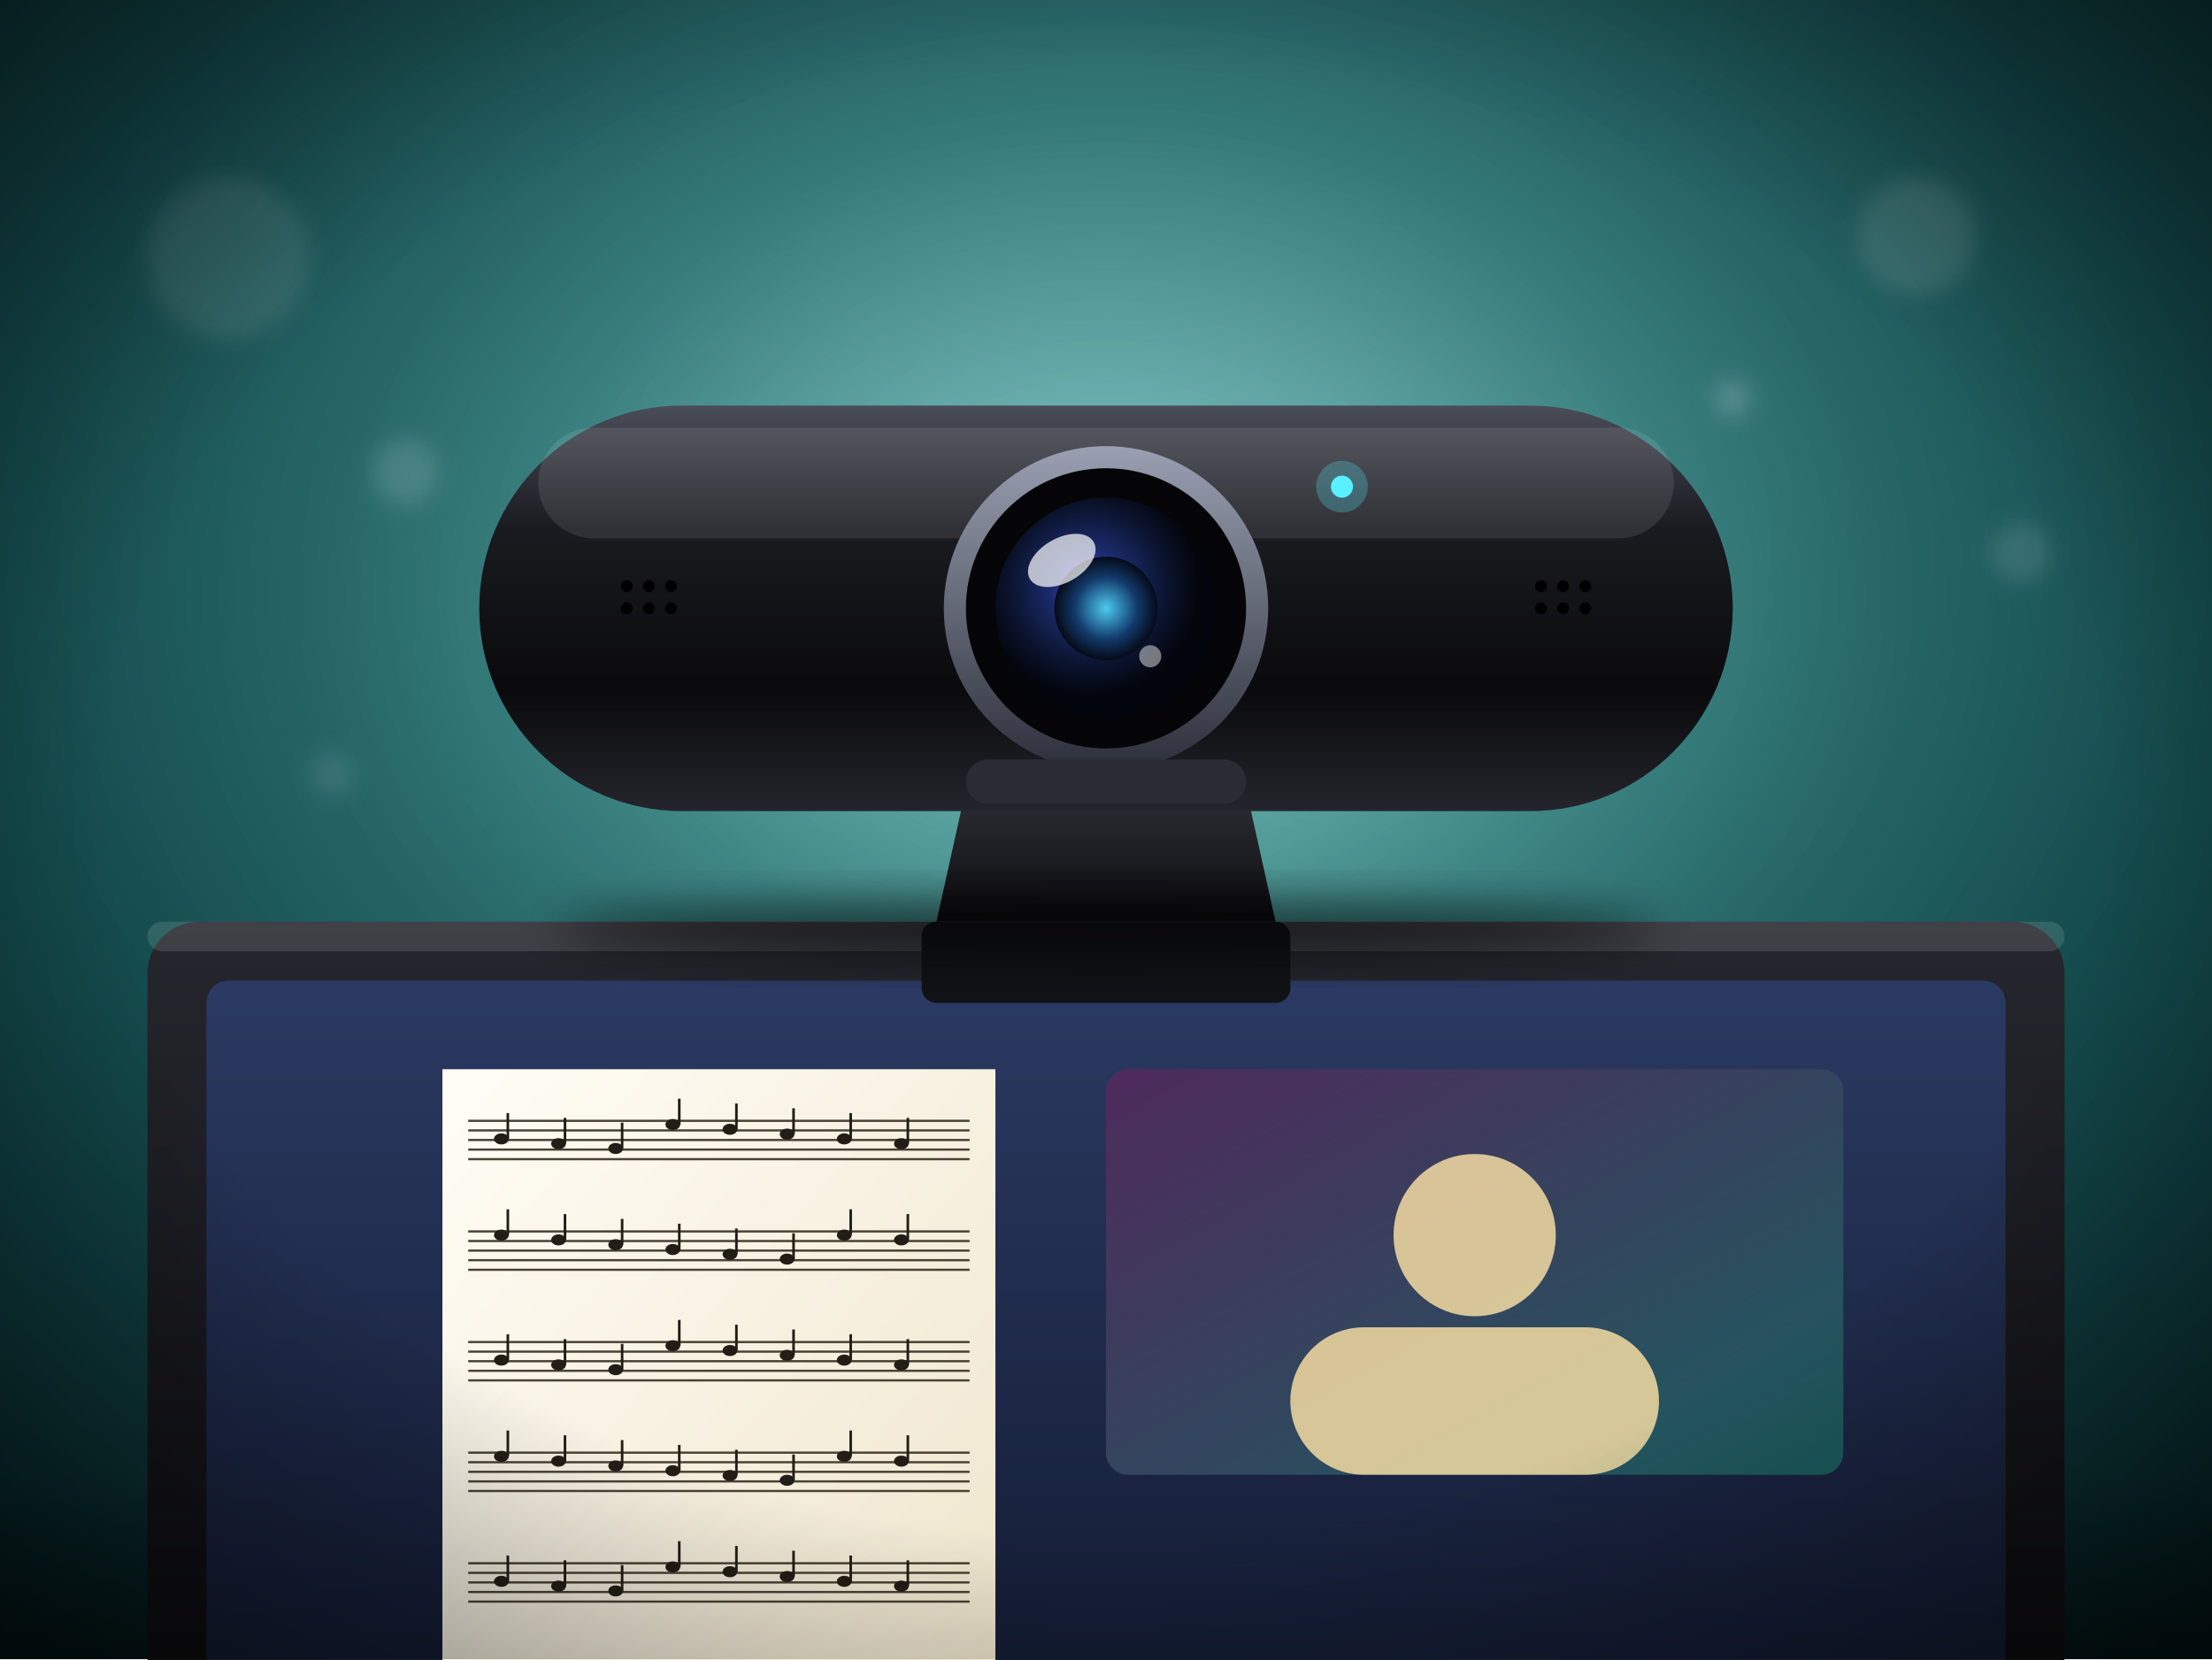
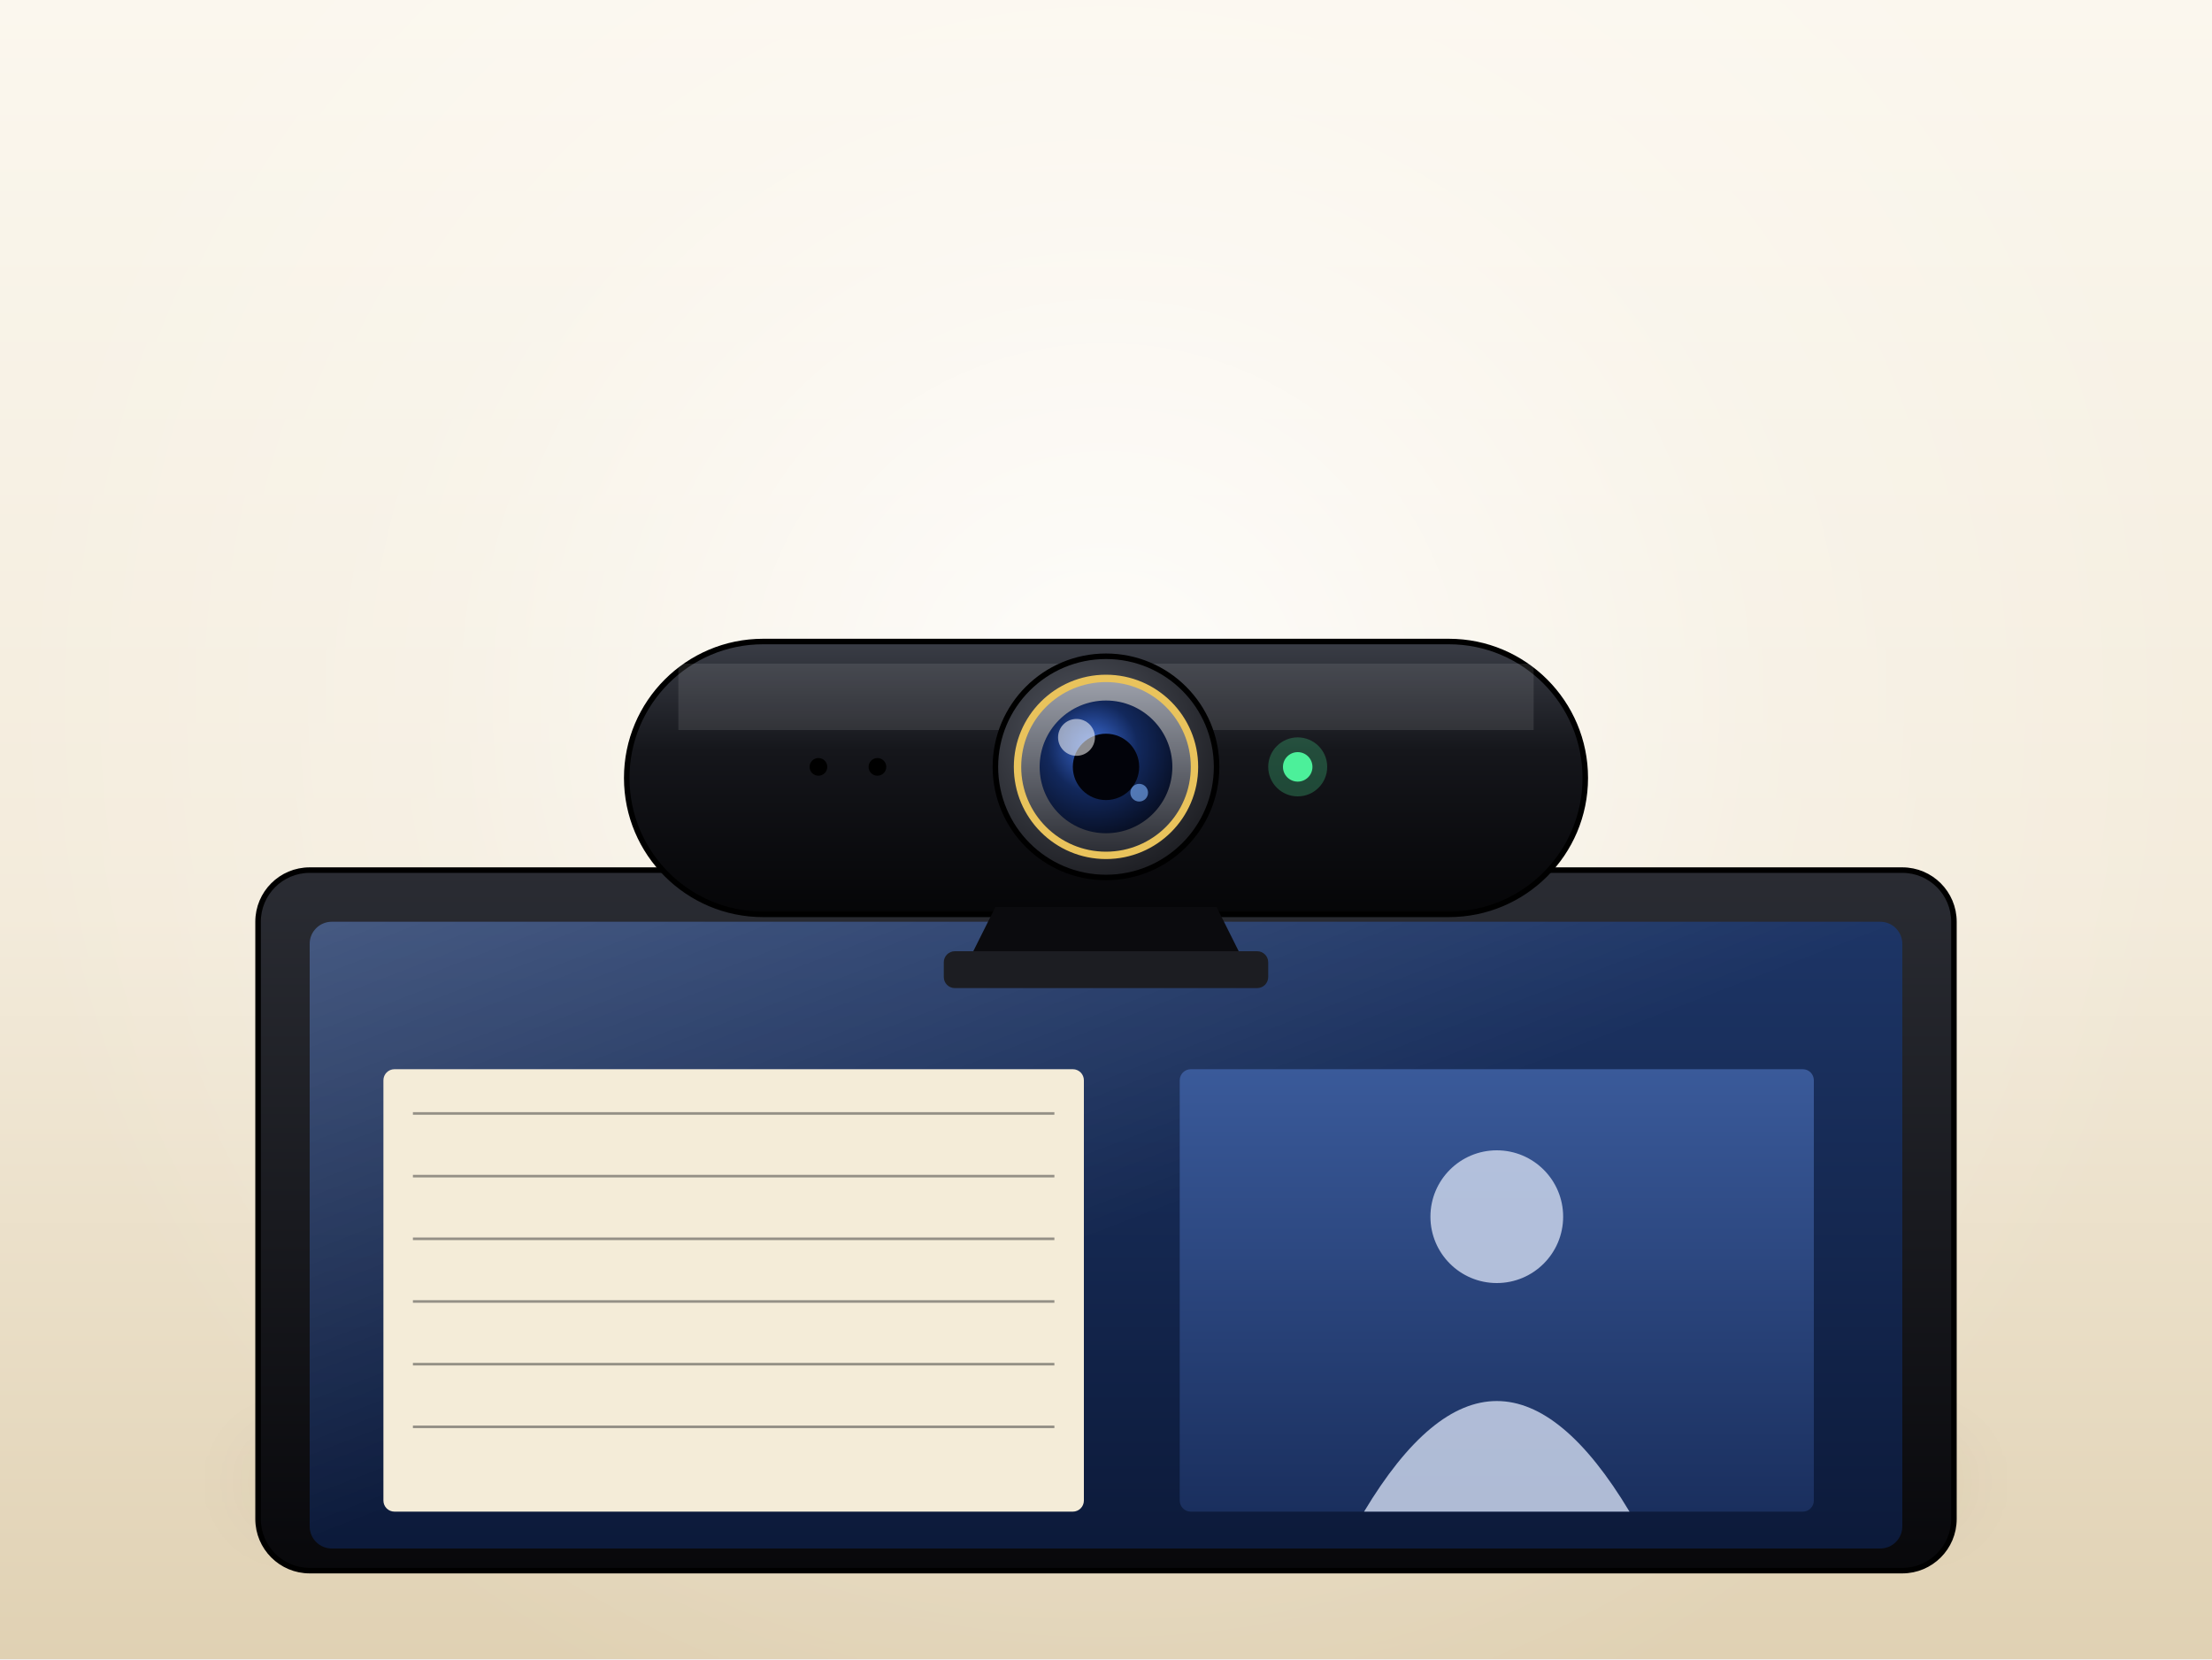
<svg xmlns="http://www.w3.org/2000/svg" viewBox="0 0 600 450" width="600" height="450" role="img">
  <defs>
-     <radialGradient id="r1" cx="0.5" cy="0.36" r="0.78">
-       <stop offset="0" stop-color="#4fb3ad" />
-       <stop offset="0.45" stop-color="#1b5e5f" />
-       <stop offset="1" stop-color="#062326" />
+     <linearGradient id="webcam1" x1="0" y1="0" x2="0" y2="1">
+       <stop offset="0" stop-color="#4a4d58" />
+       <stop offset="0.25" stop-color="#23252c" />
+       <stop offset="0.7" stop-color="#0d0e12" />
+       <stop offset="1" stop-color="#050507" />
+     </linearGradient>
+     <linearGradient id="webcam2" x1="0" y1="0" x2="1" y2="0">
+       <stop offset="0" stop-color="#050507" />
+       <stop offset="0.4" stop-color="#3a3d47" />
+       <stop offset="0.55" stop-color="#4b4e5a" />
+       <stop offset="1" stop-color="#0a0a0d" />
+     </linearGradient>
+     <linearGradient id="webcam3" x1="0" y1="0" x2="1" y2="0">
+       <stop offset="0" stop-color="#7d818b" />
+       <stop offset="0.2" stop-color="#d9dce2" />
+       <stop offset="0.45" stop-color="#f6f7f9" />
+       <stop offset="0.7" stop-color="#b2b6bf" />
+       <stop offset="1" stop-color="#7a7e88" />
+     </linearGradient>
+     <linearGradient id="webcam4" x1="0" y1="0" x2="0" y2="1">
+       <stop offset="0" stop-color="#f4f5f7" />
+       <stop offset="0.5" stop-color="#c3c6cd" />
+       <stop offset="1" stop-color="#868a94" />
+     </linearGradient>
+     <linearGradient id="webcam5" x1="0" y1="0" x2="0" y2="1">
+       <stop offset="0" stop-color="#f7e3a4" />
+       <stop offset="0.35" stop-color="#d6a944" />
+       <stop offset="0.7" stop-color="#a8781c" />
+       <stop offset="1" stop-color="#6e4a0c" />
+     </linearGradient>
+     <linearGradient id="webcam6" x1="0" y1="0" x2="1" y2="0">
+       <stop offset="0" stop-color="#7a5410" />
+       <stop offset="0.3" stop-color="#e8c56a" />
+       <stop offset="0.5" stop-color="#fbeaa9" />
+       <stop offset="0.75" stop-color="#c1912f" />
+       <stop offset="1" stop-color="#7a5410" />
+     </linearGradient>
+     <linearGradient id="webcam7" x1="0" y1="0" x2="0" y2="1">
+       <stop offset="0" stop-color="#33497a" />
+       <stop offset="0.45" stop-color="#1d2e55" />
+       <stop offset="1" stop-color="#0d1730" />
+     </linearGradient>
+     <linearGradient id="webcam8" x1="0" y1="0" x2="1" y2="0">
+       <stop offset="0" stop-color="#0d1730" />
+       <stop offset="0.5" stop-color="#2b4272" />
+       <stop offset="1" stop-color="#0d1730" />
+     </linearGradient>
+     <linearGradient id="webcam9" x1="0" y1="0" x2="0" y2="1">
+       <stop offset="0" stop-color="#FBF7EE" />
+       <stop offset="0.55" stop-color="#F3EBDB" />
+       <stop offset="0.8" stop-color="#E9DDC5" />
+       <stop offset="1" stop-color="#E0D1B3" />
+     </linearGradient>
+     <radialGradient id="webcam10" cx="300" cy="190" r="300" gradientUnits="userSpaceOnUse">
+       <stop offset="0" stop-color="#fff" stop-opacity="0.85" />
+       <stop offset="0.6" stop-color="#fff" stop-opacity="0.2" />
+       <stop offset="1" stop-color="#fff" stop-opacity="0" />
    </radialGradient>
-     <radialGradient id="r2" cx="0.5" cy="0.5" r="0.5">
-       <stop offset="0" stop-color="#ffffff" stop-opacity="0.3" />
-       <stop offset="0.5" stop-color="#ffffff" stop-opacity="0.08" />
-       <stop offset="1" stop-color="#ffffff" stop-opacity="0" />
+     <filter id="webcam11" x="-50%" y="-50%" width="200%" height="200%">
+       <feGaussianBlur stdDeviation="10" />
+     </filter>
+     <filter id="webcam12" x="-50%" y="-50%" width="200%" height="200%">
+       <feGaussianBlur stdDeviation="3.5" />
+     </filter>
+     <linearGradient id="webcam13" x1="0" y1="0" x2="0" y2="1">
+       <stop offset="0" stop-color="#2a2c33" />
+       <stop offset="1" stop-color="#08080b" />
+     </linearGradient>
+     <linearGradient id="webcam14" x1="0" y1="0" x2="0" y2="1">
+       <stop offset="0" stop-color="#1d3566" />
+       <stop offset="1" stop-color="#0c1a3a" />
+     </linearGradient>
+     <linearGradient id="webcam15" x1="0" y1="0" x2="1" y2="1">
+       <stop offset="0" stop-color="#fff" stop-opacity="0.18" />
+       <stop offset="0.5" stop-color="#fff" stop-opacity="0" />
+       <stop offset="1" stop-color="#fff" stop-opacity="0" />
+     </linearGradient>
+     <linearGradient id="webcam16" x1="0" y1="0" x2="0" y2="1">
+       <stop offset="0" stop-color="#3a5a9a" />
+       <stop offset="1" stop-color="#1a2f5e" />
+     </linearGradient>
+     <linearGradient id="webcam17" x1="0" y1="0" x2="0" y2="1">
+       <stop offset="0" stop-color="#3a3d46" />
+       <stop offset="0.4" stop-color="#15161b" />
+       <stop offset="1" stop-color="#050507" />
+     </linearGradient>
+     <radialGradient id="webcam18" cx="0.4" cy="0.35" r="0.9">
+       <stop offset="0" stop-color="#555963" />
+       <stop offset="1" stop-color="#0b0b0e" />
    </radialGradient>
-     <linearGradient id="l3" x1="0" y1="400" x2="0" y2="450" gradientUnits="userSpaceOnUse">
-       <stop offset="0" stop-color="#000" stop-opacity="0" />
-       <stop offset="1" stop-color="#000" stop-opacity="0.38" />
+     <linearGradient id="webcam19" x1="0" y1="0" x2="0" y2="1">
+       <stop offset="0" stop-color="#9da1ab" />
+       <stop offset="1" stop-color="#2a2c33" />
    </linearGradient>
-     <radialGradient id="r4" cx="0.5" cy="0.5" r="0.5">
-       <stop offset="0" stop-color="#ffffff" stop-opacity="0.22" />
-       <stop offset="1" stop-color="#ffffff" stop-opacity="0" />
-     </radialGradient>
-     <filter id="f5" x="-50%" y="-50%" width="200%" height="200%">
-       <feGaussianBlur stdDeviation="3" />
-     </filter>
-     <linearGradient id="l6" x1="0" y1="0" x2="0" y2="1">
-       <stop offset="0" stop-color="#26272e" />
-       <stop offset="1" stop-color="#0b0b0d" />
-     </linearGradient>
-     <linearGradient id="l7" x1="0" y1="0" x2="0" y2="1">
-       <stop offset="0" stop-color="#2b3a63" />
-       <stop offset="1" stop-color="#121a30" />
-     </linearGradient>
-     <linearGradient id="l8" x1="0" y1="0" x2="1" y2="1">
-       <stop offset="0" stop-color="#fffdf6" />
-       <stop offset="1" stop-color="#efe5cc" />
-     </linearGradient>
-     <linearGradient id="l9" x1="0" y1="0" x2="1" y2="1">
-       <stop offset="0" stop-color="#4e2a5c" />
-       <stop offset="1" stop-color="#1b5e5f" />
-     </linearGradient>
-     <linearGradient id="l10" x1="0" y1="0" x2="0" y2="1">
-       <stop offset="0" stop-color="#2e2f37" />
-       <stop offset="1" stop-color="#0b0b0d" />
-     </linearGradient>
-     <filter id="f11" x="-50%" y="-50%" width="200%" height="200%">
-       <feGaussianBlur stdDeviation="6" />
-     </filter>
-     <linearGradient id="l12" x1="0" y1="0" x2="0" y2="1">
-       <stop offset="0" stop-color="#4a4c58" />
-       <stop offset="0.3" stop-color="#1a1b20" />
-       <stop offset="0.7" stop-color="#0a0a0c" />
-       <stop offset="1" stop-color="#24252c" />
-     </linearGradient>
-     <linearGradient id="l13" x1="0" y1="0" x2="0" y2="1">
-       <stop offset="0" stop-color="#9aa0b2" />
-       <stop offset="1" stop-color="#2c2f3a" />
-     </linearGradient>
-     <radialGradient id="r14" cx="0.42" cy="0.4" r="0.5">
-       <stop offset="0" stop-color="#5a3fd6" />
-       <stop offset="0.35" stop-color="#1b2a6b" />
-       <stop offset="0.7" stop-color="#0b1430" />
-       <stop offset="1" stop-color="#03050c" />
-     </radialGradient>
-     <radialGradient id="r15" cx="0.5" cy="0.5" r="0.5">
-       <stop offset="0" stop-color="#4cc9f0" />
-       <stop offset="0.6" stop-color="#123a6b" />
-       <stop offset="1" stop-color="#050a18" />
-     </radialGradient>
-     <radialGradient id="r16" cx="0.5" cy="0.48" r="0.72">
-       <stop offset="0" stop-color="#000" stop-opacity="0" />
-       <stop offset="0.62" stop-color="#000" stop-opacity="0" />
-       <stop offset="1" stop-color="#000" stop-opacity="0.55" />
+     <radialGradient id="webcam20" cx="0.4" cy="0.35" r="0.85">
+       <stop offset="0" stop-color="#3b6bd6" />
+       <stop offset="0.4" stop-color="#12285c" />
+       <stop offset="1" stop-color="#02030a" />
    </radialGradient>
  </defs>
-   <rect width="600" height="450" fill="url(#r1)" />
-   <ellipse cx="300" cy="150" rx="300" ry="230" fill="url(#r2)" />
-   <rect y="400" width="600" height="50" fill="url(#l3)" />
-   <ellipse cx="300" cy="446" rx="250" ry="48" fill="url(#r4)" />
-   <g filter="url(#f5)" fill="#fff">
-     <circle cx="62" cy="70" r="22" opacity="0.1" />
-     <circle cx="110" cy="128" r="9" opacity="0.14" />
-     <circle cx="520" cy="64" r="16" opacity="0.12" />
-     <circle cx="548" cy="150" r="8" opacity="0.12" />
-     <circle cx="470" cy="108" r="5" opacity="0.18" />
-     <circle cx="90" cy="210" r="6" opacity="0.1" />
-   </g>
-   <rect x="40" y="250" width="520" height="220" rx="14" fill="url(#l6)" />
-   <rect x="56" y="266" width="488" height="200" rx="6" fill="url(#l7)" />
-   <g transform="translate(120.0 290.0) skewY(0)">
-     <rect width="150.0" height="170.0" fill="url(#l8)" />
-     <g stroke="#4a4234" stroke-width=".6">
-       <line x1="7" y1="14.0" x2="143.0" y2="14.0" />
-       <line x1="7" y1="16.6" x2="143.0" y2="16.6" />
-       <line x1="7" y1="19.2" x2="143.0" y2="19.2" />
-       <line x1="7" y1="21.8" x2="143.0" y2="21.8" />
-       <line x1="7" y1="24.4" x2="143.0" y2="24.4" />
-     </g>
-     <g fill="#221d16">
-       <ellipse cx="16.0" cy="18.9" rx="2" ry="1.5" />
-       <rect x="17.4" y="11.9" width=".7" height="7" />
-       <ellipse cx="31.5" cy="20.2" rx="2" ry="1.5" />
-       <rect x="32.9" y="13.2" width=".7" height="7" />
-       <ellipse cx="47.0" cy="21.5" rx="2" ry="1.5" />
-       <rect x="48.4" y="14.5" width=".7" height="7" />
-       <ellipse cx="62.5" cy="15.0" rx="2" ry="1.5" />
-       <rect x="63.9" y="8.0" width=".7" height="7" />
-       <ellipse cx="78.0" cy="16.3" rx="2" ry="1.5" />
-       <rect x="79.4" y="9.3" width=".7" height="7" />
-       <ellipse cx="93.5" cy="17.6" rx="2" ry="1.5" />
-       <rect x="94.9" y="10.6" width=".7" height="7" />
-       <ellipse cx="109.0" cy="18.9" rx="2" ry="1.5" />
-       <rect x="110.4" y="11.9" width=".7" height="7" />
-       <ellipse cx="124.5" cy="20.2" rx="2" ry="1.5" />
-       <rect x="125.9" y="13.2" width=".7" height="7" />
-     </g>
-     <g stroke="#4a4234" stroke-width=".6">
-       <line x1="7" y1="44.0" x2="143.0" y2="44.0" />
-       <line x1="7" y1="46.6" x2="143.0" y2="46.6" />
-       <line x1="7" y1="49.2" x2="143.0" y2="49.2" />
-       <line x1="7" y1="51.8" x2="143.0" y2="51.8" />
-       <line x1="7" y1="54.4" x2="143.0" y2="54.4" />
-     </g>
-     <g fill="#221d16">
-       <ellipse cx="16.0" cy="45.0" rx="2" ry="1.5" />
-       <rect x="17.4" y="38.0" width=".7" height="7" />
-       <ellipse cx="31.5" cy="46.3" rx="2" ry="1.5" />
-       <rect x="32.9" y="39.3" width=".7" height="7" />
-       <ellipse cx="47.0" cy="47.6" rx="2" ry="1.5" />
-       <rect x="48.4" y="40.6" width=".7" height="7" />
-       <ellipse cx="62.5" cy="48.9" rx="2" ry="1.5" />
-       <rect x="63.9" y="41.9" width=".7" height="7" />
-       <ellipse cx="78.0" cy="50.2" rx="2" ry="1.5" />
-       <rect x="79.4" y="43.2" width=".7" height="7" />
-       <ellipse cx="93.5" cy="51.5" rx="2" ry="1.5" />
-       <rect x="94.9" y="44.5" width=".7" height="7" />
-       <ellipse cx="109.0" cy="45.0" rx="2" ry="1.5" />
-       <rect x="110.4" y="38.0" width=".7" height="7" />
-       <ellipse cx="124.5" cy="46.3" rx="2" ry="1.5" />
-       <rect x="125.9" y="39.3" width=".7" height="7" />
-     </g>
-     <g stroke="#4a4234" stroke-width=".6">
-       <line x1="7" y1="74.0" x2="143.0" y2="74.0" />
-       <line x1="7" y1="76.6" x2="143.0" y2="76.6" />
-       <line x1="7" y1="79.2" x2="143.0" y2="79.2" />
-       <line x1="7" y1="81.8" x2="143.0" y2="81.8" />
-       <line x1="7" y1="84.4" x2="143.0" y2="84.4" />
-     </g>
-     <g fill="#221d16">
-       <ellipse cx="16.0" cy="78.9" rx="2" ry="1.5" />
-       <rect x="17.4" y="71.9" width=".7" height="7" />
-       <ellipse cx="31.5" cy="80.2" rx="2" ry="1.5" />
-       <rect x="32.9" y="73.2" width=".7" height="7" />
-       <ellipse cx="47.0" cy="81.5" rx="2" ry="1.5" />
-       <rect x="48.4" y="74.5" width=".7" height="7" />
-       <ellipse cx="62.5" cy="75.0" rx="2" ry="1.5" />
-       <rect x="63.9" y="68.0" width=".7" height="7" />
-       <ellipse cx="78.0" cy="76.3" rx="2" ry="1.5" />
-       <rect x="79.4" y="69.3" width=".7" height="7" />
-       <ellipse cx="93.5" cy="77.6" rx="2" ry="1.5" />
-       <rect x="94.9" y="70.6" width=".7" height="7" />
-       <ellipse cx="109.0" cy="78.9" rx="2" ry="1.5" />
-       <rect x="110.4" y="71.9" width=".7" height="7" />
-       <ellipse cx="124.5" cy="80.2" rx="2" ry="1.5" />
-       <rect x="125.9" y="73.2" width=".7" height="7" />
-     </g>
-     <g stroke="#4a4234" stroke-width=".6">
-       <line x1="7" y1="104.0" x2="143.0" y2="104.0" />
-       <line x1="7" y1="106.6" x2="143.0" y2="106.6" />
-       <line x1="7" y1="109.2" x2="143.0" y2="109.2" />
-       <line x1="7" y1="111.8" x2="143.0" y2="111.8" />
-       <line x1="7" y1="114.4" x2="143.0" y2="114.4" />
-     </g>
-     <g fill="#221d16">
-       <ellipse cx="16.0" cy="105.0" rx="2" ry="1.5" />
-       <rect x="17.4" y="98.0" width=".7" height="7" />
-       <ellipse cx="31.5" cy="106.3" rx="2" ry="1.5" />
-       <rect x="32.9" y="99.3" width=".7" height="7" />
-       <ellipse cx="47.0" cy="107.6" rx="2" ry="1.5" />
-       <rect x="48.4" y="100.6" width=".7" height="7" />
-       <ellipse cx="62.5" cy="108.9" rx="2" ry="1.5" />
-       <rect x="63.9" y="101.9" width=".7" height="7" />
-       <ellipse cx="78.0" cy="110.2" rx="2" ry="1.5" />
-       <rect x="79.4" y="103.2" width=".7" height="7" />
-       <ellipse cx="93.5" cy="111.5" rx="2" ry="1.5" />
-       <rect x="94.9" y="104.5" width=".7" height="7" />
-       <ellipse cx="109.0" cy="105.0" rx="2" ry="1.5" />
-       <rect x="110.4" y="98.0" width=".7" height="7" />
-       <ellipse cx="124.5" cy="106.3" rx="2" ry="1.5" />
-       <rect x="125.9" y="99.3" width=".7" height="7" />
-     </g>
-     <g stroke="#4a4234" stroke-width=".6">
-       <line x1="7" y1="134.0" x2="143.0" y2="134.0" />
-       <line x1="7" y1="136.6" x2="143.0" y2="136.6" />
-       <line x1="7" y1="139.2" x2="143.0" y2="139.2" />
-       <line x1="7" y1="141.8" x2="143.0" y2="141.8" />
-       <line x1="7" y1="144.4" x2="143.0" y2="144.4" />
-     </g>
-     <g fill="#221d16">
-       <ellipse cx="16.0" cy="138.9" rx="2" ry="1.5" />
-       <rect x="17.4" y="131.9" width=".7" height="7" />
-       <ellipse cx="31.5" cy="140.2" rx="2" ry="1.5" />
-       <rect x="32.9" y="133.2" width=".7" height="7" />
-       <ellipse cx="47.0" cy="141.5" rx="2" ry="1.5" />
-       <rect x="48.4" y="134.5" width=".7" height="7" />
-       <ellipse cx="62.5" cy="135.0" rx="2" ry="1.5" />
-       <rect x="63.9" y="128.0" width=".7" height="7" />
-       <ellipse cx="78.0" cy="136.3" rx="2" ry="1.5" />
-       <rect x="79.4" y="129.3" width=".7" height="7" />
-       <ellipse cx="93.5" cy="137.6" rx="2" ry="1.5" />
-       <rect x="94.9" y="130.6" width=".7" height="7" />
-       <ellipse cx="109.0" cy="138.9" rx="2" ry="1.5" />
-       <rect x="110.4" y="131.9" width=".7" height="7" />
-       <ellipse cx="124.5" cy="140.2" rx="2" ry="1.5" />
-       <rect x="125.9" y="133.2" width=".7" height="7" />
-     </g>
-   </g>
-   <rect x="300" y="290" width="200" height="110" rx="6" fill="url(#l9)" />
-   <circle cx="400" cy="335" r="22" fill="#f3dca2" opacity=".85" />
-   <rect x="350" y="360" width="100" height="40" rx="20" fill="#f3dca2" opacity=".85" />
-   <rect x="40" y="250" width="520" height="8" rx="4" fill="#fff" opacity=".12" />
-   <path d="M262,214 L338,214 L346,250 L254,250 Z" fill="url(#l10)" />
-   <rect x="250" y="250" width="100" height="22" rx="4" fill="#111215" />
-   <ellipse cx="300" cy="252" rx="150" ry="8" fill="#000" opacity="0.6" filter="url(#f11)" />
-   <rect x="130" y="110" width="340" height="110" rx="55" fill="url(#l12)" />
-   <rect x="146" y="116" width="308" height="30" rx="15" fill="#fff" opacity=".1" />
-   <circle cx="300" cy="165" r="44" fill="url(#l13)" />
-   <circle cx="300" cy="165" r="38" fill="#050508" />
-   <circle cx="300" cy="165" r="30" fill="url(#r14)" />
-   <circle cx="300" cy="165" r="14" fill="url(#r15)" />
-   <ellipse cx="288" cy="152" rx="10" ry="6" fill="#fff" opacity=".7" transform="rotate(-30 288 152)" />
-   <circle cx="312" cy="178" r="3" fill="#fff" opacity=".45" />
-   <g fill="#000">
-     <circle cx="170" cy="159" r="1.6" />
-     <circle cx="176" cy="159" r="1.6" />
-     <circle cx="182" cy="159" r="1.6" />
-     <circle cx="170" cy="165" r="1.6" />
-     <circle cx="176" cy="165" r="1.6" />
-     <circle cx="182" cy="165" r="1.6" />
-   </g>
-   <g fill="#000">
-     <circle cx="418" cy="159" r="1.6" />
-     <circle cx="424" cy="159" r="1.6" />
-     <circle cx="430" cy="159" r="1.6" />
-     <circle cx="418" cy="165" r="1.6" />
-     <circle cx="424" cy="165" r="1.6" />
-     <circle cx="430" cy="165" r="1.6" />
-   </g>
-   <circle cx="364" cy="132" r="3" fill="#59f0ff" />
-   <circle cx="364" cy="132" r="7" fill="#59f0ff" opacity=".25" />
-   <rect x="262" y="206" width="76" height="12" rx="6" fill="#2a2b33" />
-   <rect width="600" height="450" fill="url(#r16)" />
+   <rect width="600" height="450" fill="url(#webcam9)" />
+   <rect width="600" height="450" fill="url(#webcam10)" />
+   <ellipse cx="300" cy="402" rx="230" ry="12" fill="#3b2a10" opacity="0.224" filter="url(#webcam11)" />
+   <ellipse cx="300" cy="402" rx="188.6" ry="6.6" fill="#150e04" opacity="0.28" filter="url(#webcam12)" />
+   <rect x="70" y="236" width="460" height="190" rx="14" fill="url(#webcam13)" stroke="#000" stroke-width="1.5" />
+   <rect x="84" y="250" width="432" height="170" rx="6" fill="url(#webcam14)" />
+   <rect x="84" y="250" width="432" height="170" rx="6" fill="url(#webcam15)" />
+   <rect x="104" y="290" width="190" height="120" rx="3" fill="#f4ecd8" />
+   <line x1="112" y1="302" x2="286" y2="302" stroke="#333" stroke-width="0.7" opacity=".5" />
+   <line x1="112" y1="319" x2="286" y2="319" stroke="#333" stroke-width="0.7" opacity=".5" />
+   <line x1="112" y1="336" x2="286" y2="336" stroke="#333" stroke-width="0.7" opacity=".5" />
+   <line x1="112" y1="353" x2="286" y2="353" stroke="#333" stroke-width="0.7" opacity=".5" />
+   <line x1="112" y1="370" x2="286" y2="370" stroke="#333" stroke-width="0.7" opacity=".5" />
+   <line x1="112" y1="387" x2="286" y2="387" stroke="#333" stroke-width="0.7" opacity=".5" />
+   <rect x="320" y="290" width="172" height="120" rx="3" fill="url(#webcam16)" />
+   <circle cx="406" cy="330" r="18" fill="#c9d3ea" opacity=".85" />
+   <path d="M370,410 Q406,350 442,410 Z" fill="#c9d3ea" opacity=".85" />
+   <rect x="170" y="174" width="260" height="74" rx="37" fill="url(#webcam17)" stroke="#000" stroke-width="1.5" />
+   <rect x="184" y="180" width="232" height="18" rx="0" fill="#fff" opacity=".1" />
+   <path d="M270,246 L330,246 L338,262 L262,262 Z" fill="#0b0b0e" />
+   <rect x="256" y="258" width="88" height="10" rx="3" fill="#1c1d22" />
+   <circle cx="300" cy="208" r="30" fill="url(#webcam18)" stroke="#000" stroke-width="1.5" />
+   <circle cx="300" cy="208" r="24" fill="url(#webcam19)" stroke="#e9c35c" stroke-width="2" />
+   <circle cx="300" cy="208" r="18" fill="url(#webcam20)" />
+   <circle cx="300" cy="208" r="9" fill="#02030a" />
+   <circle cx="292" cy="200" r="5" fill="#fff" opacity=".55" />
+   <circle cx="309" cy="215" r="2.4" fill="#7fb4ff" opacity=".6" />
+   <circle cx="352" cy="208" r="4" fill="#4cf09a" />
+   <circle cx="352" cy="208" r="8" fill="#4cf09a" opacity=".25" />
+   <circle cx="222" cy="208" r="2.4" fill="#000" />
+   <circle cx="238" cy="208" r="2.4" fill="#000" />
</svg>
